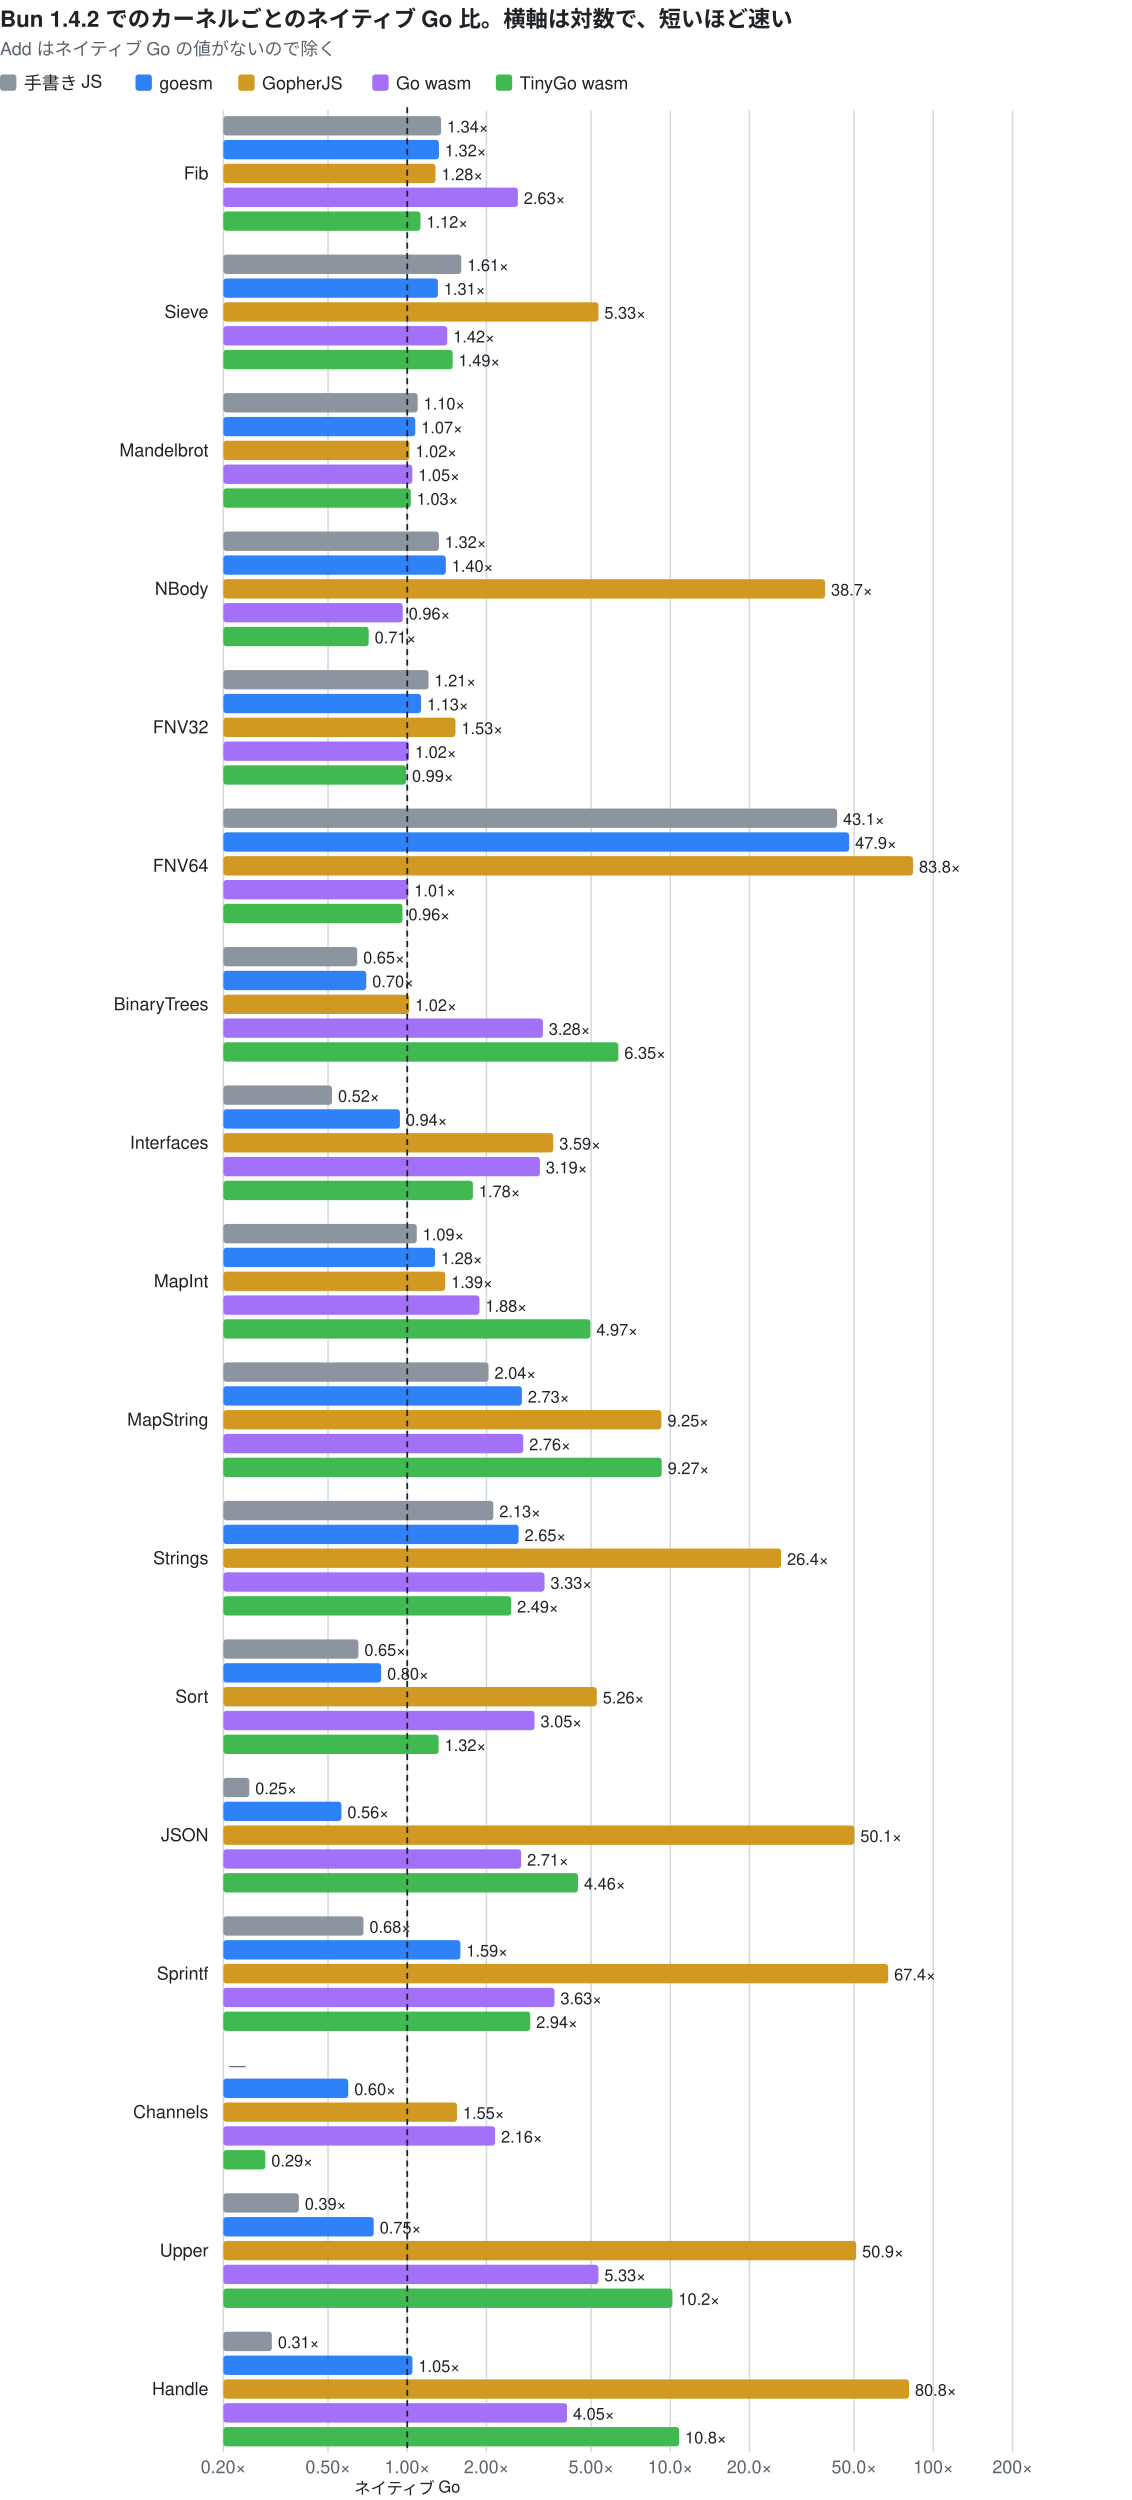
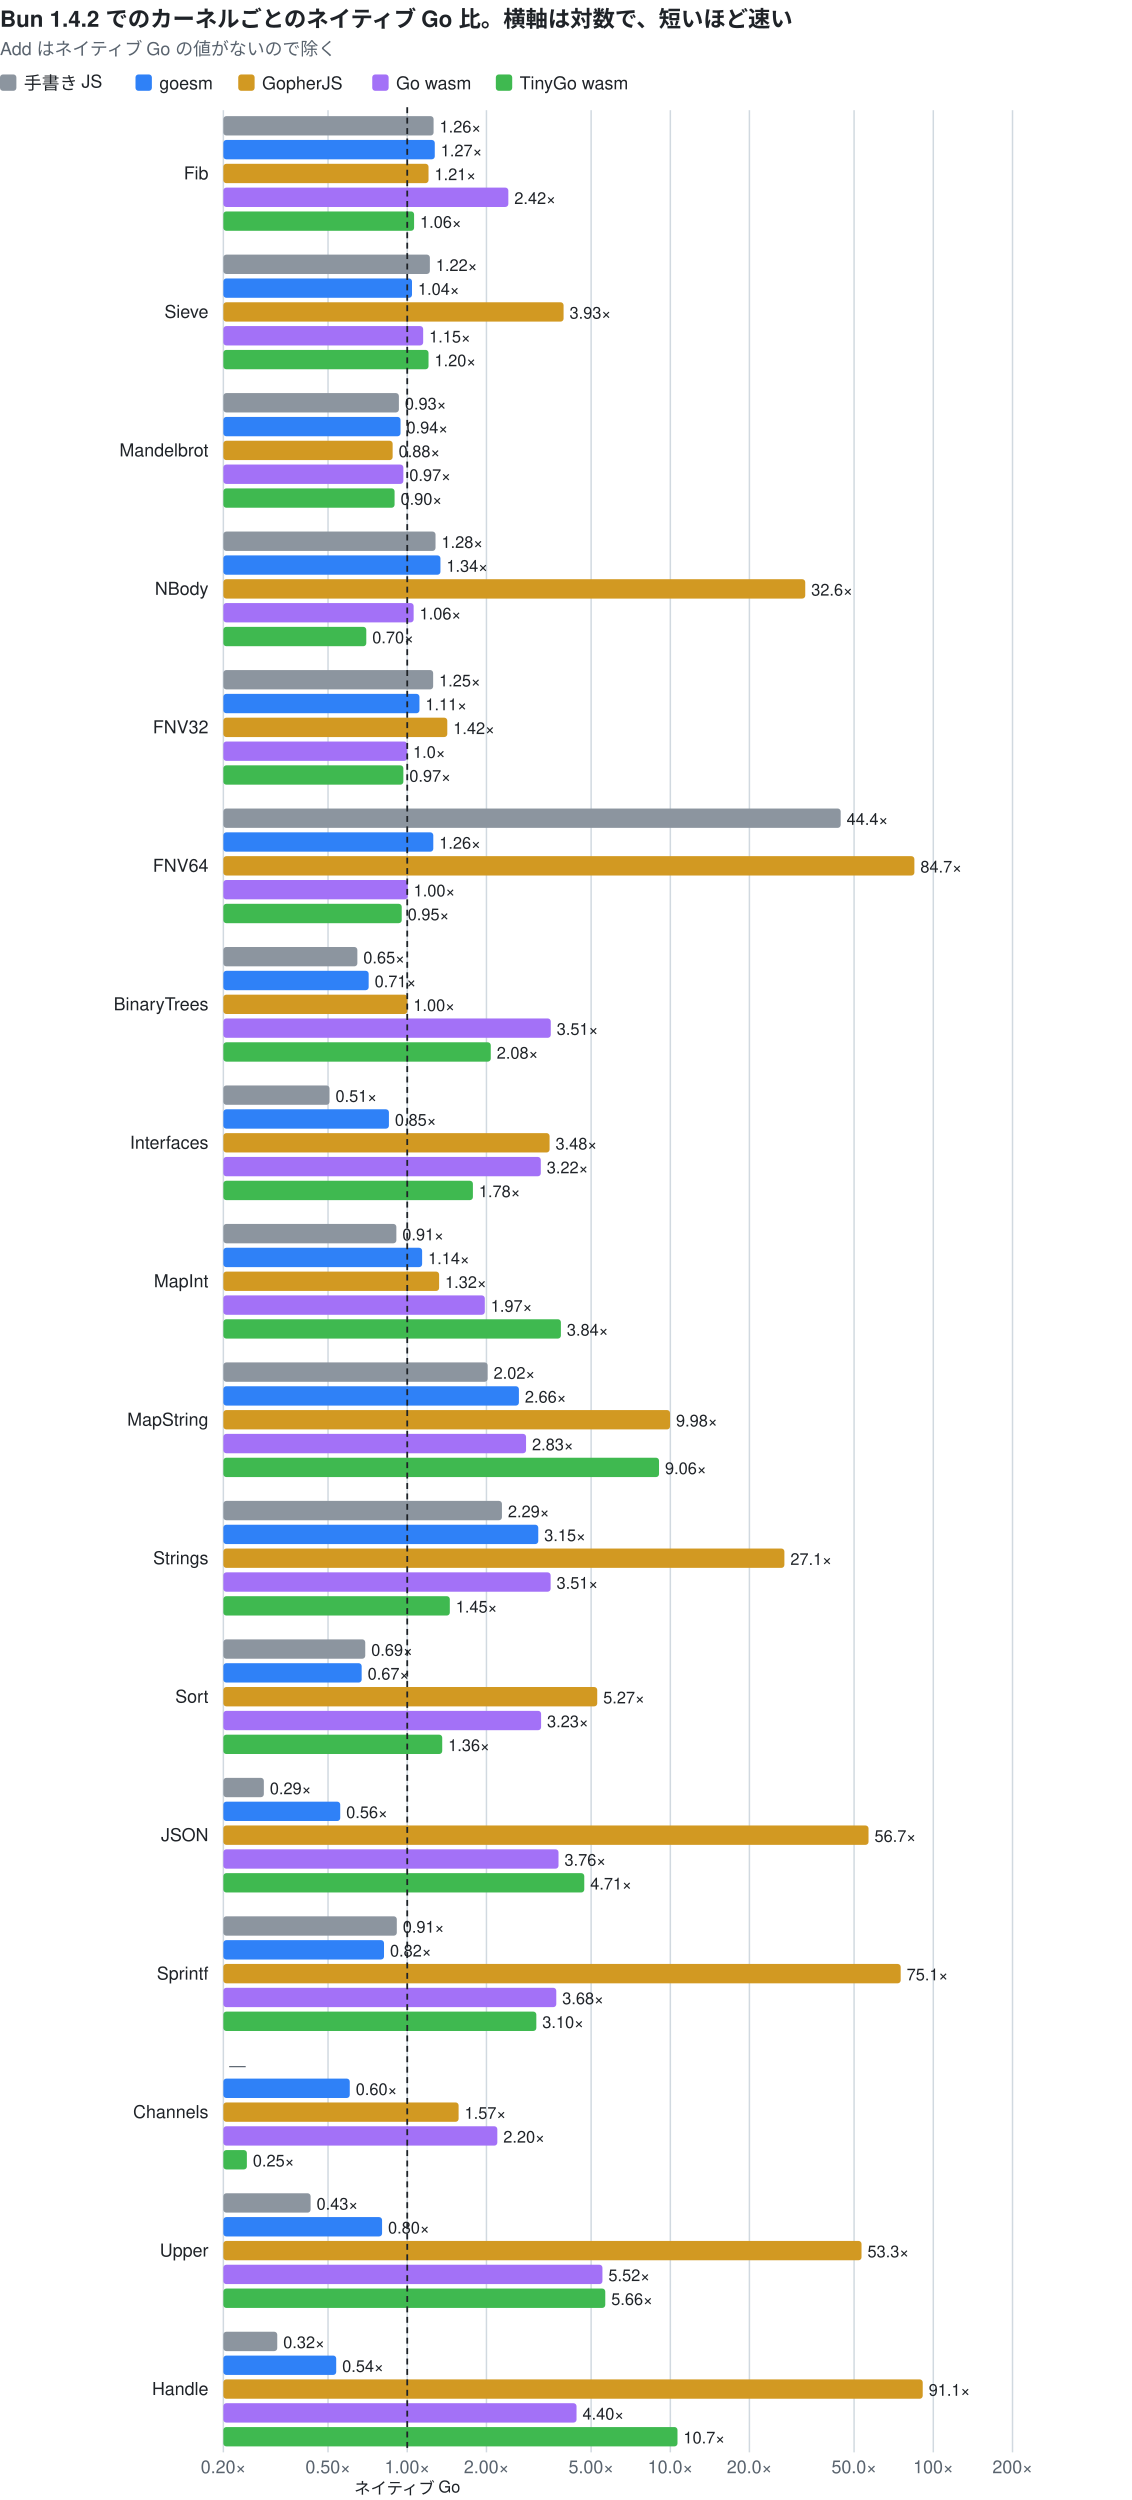
<svg xmlns="http://www.w3.org/2000/svg" width="760" height="1679" viewBox="0 0 760 1679" font-family="-apple-system, 'Segoe UI', Helvetica, Arial, 'Hiragino Sans', 'Noto Sans CJK JP', 'Yu Gothic', sans-serif" font-size="12">
  <style>.t{fill:#1f2328}.m{fill:#59636e}.g{stroke:#d1d9e0}.r{stroke:#1f2328}@media (prefers-color-scheme:dark){.t{fill:#f0f6fc}.m{fill:#9198a1}.g{stroke:#3d444d}.r{stroke:#f0f6fc}}</style>
  <text class="t" x="0" y="18" font-size="15" font-weight="600">Bun 1.4.2 でのカーネルごとのネイティブ Go 比。横軸は対数で、短いほど速い</text>
  <text class="m" x="0" y="37">Add はネイティブ Go の値がないので除く</text>
  <rect x="0" y="50" width="11" height="11" rx="2" fill="#8c959f" />
  <text class="t" x="16" y="60">手書き JS</text>
  <rect x="91" y="50" width="11" height="11" rx="2" fill="#2f81f7" />
  <text class="t" x="107" y="60">goesm</text>
  <rect x="160" y="50" width="11" height="11" rx="2" fill="#d29922" />
  <text class="t" x="176" y="60">GopherJS</text>
  <rect x="250" y="50" width="11" height="11" rx="2" fill="#a371f7" />
  <text class="t" x="266" y="60">Go wasm</text>
  <rect x="333" y="50" width="11" height="11" rx="2" fill="#3fb950" />
  <text class="t" x="349" y="60">TinyGo wasm</text>
  <line class="g" x1="150.0" y1="74" x2="150.0" y2="1647" />
  <text class="m" x="150.0" y="1661" text-anchor="middle">0.20×</text>
  <line class="g" x1="220.3" y1="74" x2="220.3" y2="1647" />
  <text class="m" x="220.3" y="1661" text-anchor="middle">0.50×</text>
  <line class="g" x1="273.5" y1="74" x2="273.5" y2="1647" />
  <text class="m" x="273.5" y="1661" text-anchor="middle">1.00×</text>
  <line class="g" x1="326.7" y1="74" x2="326.7" y2="1647" />
  <text class="m" x="326.7" y="1661" text-anchor="middle">2.00×</text>
  <line class="g" x1="397.0" y1="74" x2="397.0" y2="1647" />
  <text class="m" x="397.0" y="1661" text-anchor="middle">5.00×</text>
  <line class="g" x1="450.2" y1="74" x2="450.2" y2="1647" />
  <text class="m" x="450.2" y="1661" text-anchor="middle">10.0×</text>
  <line class="g" x1="503.3" y1="74" x2="503.3" y2="1647" />
  <text class="m" x="503.3" y="1661" text-anchor="middle">20.0×</text>
  <line class="g" x1="573.6" y1="74" x2="573.6" y2="1647" />
  <text class="m" x="573.6" y="1661" text-anchor="middle">50.0×</text>
  <line class="g" x1="626.8" y1="74" x2="626.8" y2="1647" />
  <text class="m" x="626.8" y="1661" text-anchor="middle">100×</text>
  <line class="g" x1="680.0" y1="74" x2="680.0" y2="1647" />
  <text class="m" x="680.0" y="1661" text-anchor="middle">200×</text>
  <text class="t" x="140" y="120.5" text-anchor="end">Fib</text>
-   <rect x="150" y="78" width="146.2" height="13" rx="2" fill="#8c959f" />
-   <text class="t" x="300.2" y="89" font-size="11">1.34×</text>
-   <rect x="150" y="94" width="144.8" height="13" rx="2" fill="#2f81f7" />
-   <text class="t" x="298.8" y="105" font-size="11">1.32×</text>
-   <rect x="150" y="110" width="142.5" height="13" rx="2" fill="#d29922" />
-   <text class="t" x="296.5" y="121" font-size="11">1.28×</text>
-   <rect x="150" y="126" width="197.8" height="13" rx="2" fill="#a371f7" />
-   <text class="t" x="351.8" y="137" font-size="11">2.63×</text>
-   <rect x="150" y="142" width="132.4" height="13" rx="2" fill="#3fb950" />
-   <text class="t" x="286.4" y="153" font-size="11">1.12×</text>
+   <rect x="150" y="78" width="141.2" height="13" rx="2" fill="#8c959f" />
+   <text class="t" x="295.2" y="89" font-size="11">1.26×</text>
+   <rect x="150" y="94" width="142.0" height="13" rx="2" fill="#2f81f7" />
+   <text class="t" x="296.0" y="105" font-size="11">1.27×</text>
+   <rect x="150" y="110" width="137.8" height="13" rx="2" fill="#d29922" />
+   <text class="t" x="291.8" y="121" font-size="11">1.21×</text>
+   <rect x="150" y="126" width="191.4" height="13" rx="2" fill="#a371f7" />
+   <text class="t" x="345.4" y="137" font-size="11">2.42×</text>
+   <rect x="150" y="142" width="128.1" height="13" rx="2" fill="#3fb950" />
+   <text class="t" x="282.1" y="153" font-size="11">1.06×</text>
  <text class="t" x="140" y="213.5" text-anchor="end">Sieve</text>
-   <rect x="150" y="171" width="159.8" height="13" rx="2" fill="#8c959f" />
-   <text class="t" x="313.8" y="182" font-size="11">1.61×</text>
-   <rect x="150" y="187" width="144.1" height="13" rx="2" fill="#2f81f7" />
-   <text class="t" x="298.1" y="198" font-size="11">1.31×</text>
-   <rect x="150" y="203" width="251.9" height="13" rx="2" fill="#d29922" />
-   <text class="t" x="405.9" y="214" font-size="11">5.33×</text>
-   <rect x="150" y="219" width="150.4" height="13" rx="2" fill="#a371f7" />
-   <text class="t" x="304.4" y="230" font-size="11">1.42×</text>
-   <rect x="150" y="235" width="154.0" height="13" rx="2" fill="#3fb950" />
-   <text class="t" x="308.0" y="246" font-size="11">1.49×</text>
+   <rect x="150" y="171" width="138.7" height="13" rx="2" fill="#8c959f" />
+   <text class="t" x="292.7" y="182" font-size="11">1.22×</text>
+   <rect x="150" y="187" width="126.7" height="13" rx="2" fill="#2f81f7" />
+   <text class="t" x="280.7" y="198" font-size="11">1.04×</text>
+   <rect x="150" y="203" width="228.5" height="13" rx="2" fill="#d29922" />
+   <text class="t" x="382.5" y="214" font-size="11">3.93×</text>
+   <rect x="150" y="219" width="134.2" height="13" rx="2" fill="#a371f7" />
+   <text class="t" x="288.2" y="230" font-size="11">1.15×</text>
+   <rect x="150" y="235" width="137.8" height="13" rx="2" fill="#3fb950" />
+   <text class="t" x="291.8" y="246" font-size="11">1.20×</text>
  <text class="t" x="140" y="306.5" text-anchor="end">Mandelbrot</text>
-   <rect x="150" y="264" width="130.5" height="13" rx="2" fill="#8c959f" />
-   <text class="t" x="284.5" y="275" font-size="11">1.10×</text>
-   <rect x="150" y="280" width="128.9" height="13" rx="2" fill="#2f81f7" />
-   <text class="t" x="282.9" y="291" font-size="11">1.07×</text>
-   <rect x="150" y="296" width="125.0" height="13" rx="2" fill="#d29922" />
-   <text class="t" x="279.0" y="307" font-size="11">1.02×</text>
-   <rect x="150" y="312" width="126.9" height="13" rx="2" fill="#a371f7" />
-   <text class="t" x="280.9" y="323" font-size="11">1.05×</text>
-   <rect x="150" y="328" width="125.9" height="13" rx="2" fill="#3fb950" />
-   <text class="t" x="279.9" y="339" font-size="11">1.03×</text>
+   <rect x="150" y="264" width="117.9" height="13" rx="2" fill="#8c959f" />
+   <text class="t" x="271.9" y="275" font-size="11">0.93×</text>
+   <rect x="150" y="280" width="119.0" height="13" rx="2" fill="#2f81f7" />
+   <text class="t" x="273.0" y="291" font-size="11">0.94×</text>
+   <rect x="150" y="296" width="113.7" height="13" rx="2" fill="#d29922" />
+   <text class="t" x="267.7" y="307" font-size="11">0.88×</text>
+   <rect x="150" y="312" width="120.9" height="13" rx="2" fill="#a371f7" />
+   <text class="t" x="274.9" y="323" font-size="11">0.97×</text>
+   <rect x="150" y="328" width="115.0" height="13" rx="2" fill="#3fb950" />
+   <text class="t" x="269.0" y="339" font-size="11">0.90×</text>
  <text class="t" x="140" y="399.5" text-anchor="end">NBody</text>
-   <rect x="150" y="357" width="144.8" height="13" rx="2" fill="#8c959f" />
-   <text class="t" x="298.8" y="368" font-size="11">1.32×</text>
-   <rect x="150" y="373" width="149.4" height="13" rx="2" fill="#2f81f7" />
-   <text class="t" x="303.4" y="384" font-size="11">1.40×</text>
-   <rect x="150" y="389" width="404.1" height="13" rx="2" fill="#d29922" />
-   <text class="t" x="558.1" y="400" font-size="11">38.7×</text>
-   <rect x="150" y="405" width="120.5" height="13" rx="2" fill="#a371f7" />
-   <text class="t" x="274.5" y="416" font-size="11">0.96×</text>
-   <rect x="150" y="421" width="97.6" height="13" rx="2" fill="#3fb950" />
-   <text class="t" x="251.6" y="432" font-size="11">0.71×</text>
+   <rect x="150" y="357" width="142.5" height="13" rx="2" fill="#8c959f" />
+   <text class="t" x="296.5" y="368" font-size="11">1.28×</text>
+   <rect x="150" y="373" width="145.8" height="13" rx="2" fill="#2f81f7" />
+   <text class="t" x="299.8" y="384" font-size="11">1.34×</text>
+   <rect x="150" y="389" width="390.8" height="13" rx="2" fill="#d29922" />
+   <text class="t" x="544.8" y="400" font-size="11">32.6×</text>
+   <rect x="150" y="405" width="127.8" height="13" rx="2" fill="#a371f7" />
+   <text class="t" x="281.8" y="416" font-size="11">1.06×</text>
+   <rect x="150" y="421" width="96.0" height="13" rx="2" fill="#3fb950" />
+   <text class="t" x="250.0" y="432" font-size="11">0.70×</text>
  <text class="t" x="140" y="492.5" text-anchor="end">FNV32</text>
-   <rect x="150" y="450" width="137.8" height="13" rx="2" fill="#8c959f" />
-   <text class="t" x="291.8" y="461" font-size="11">1.21×</text>
-   <rect x="150" y="466" width="132.8" height="13" rx="2" fill="#2f81f7" />
-   <text class="t" x="286.8" y="477" font-size="11">1.13×</text>
-   <rect x="150" y="482" width="155.9" height="13" rx="2" fill="#d29922" />
-   <text class="t" x="309.9" y="493" font-size="11">1.53×</text>
-   <rect x="150" y="498" width="124.7" height="13" rx="2" fill="#a371f7" />
-   <text class="t" x="278.7" y="509" font-size="11">1.02×</text>
-   <rect x="150" y="514" width="122.7" height="13" rx="2" fill="#3fb950" />
-   <text class="t" x="276.7" y="525" font-size="11">0.99×</text>
+   <rect x="150" y="450" width="140.9" height="13" rx="2" fill="#8c959f" />
+   <text class="t" x="294.9" y="461" font-size="11">1.25×</text>
+   <rect x="150" y="466" width="131.7" height="13" rx="2" fill="#2f81f7" />
+   <text class="t" x="285.7" y="477" font-size="11">1.11×</text>
+   <rect x="150" y="482" width="150.4" height="13" rx="2" fill="#d29922" />
+   <text class="t" x="304.4" y="493" font-size="11">1.42×</text>
+   <rect x="150" y="498" width="123.4" height="13" rx="2" fill="#a371f7" />
+   <text class="t" x="277.4" y="509" font-size="11">1.0×</text>
+   <rect x="150" y="514" width="120.9" height="13" rx="2" fill="#3fb950" />
+   <text class="t" x="274.9" y="525" font-size="11">0.97×</text>
  <text class="t" x="140" y="585.5" text-anchor="end">FNV64</text>
-   <rect x="150" y="543" width="412.2" height="13" rx="2" fill="#8c959f" />
-   <text class="t" x="566.2" y="554" font-size="11">43.1×</text>
-   <rect x="150" y="559" width="420.3" height="13" rx="2" fill="#2f81f7" />
-   <text class="t" x="574.3" y="570" font-size="11">47.9×</text>
-   <rect x="150" y="575" width="463.2" height="13" rx="2" fill="#d29922" />
-   <text class="t" x="617.2" y="586" font-size="11">83.8×</text>
-   <rect x="150" y="591" width="124.2" height="13" rx="2" fill="#a371f7" />
-   <text class="t" x="278.2" y="602" font-size="11">1.01×</text>
-   <rect x="150" y="607" width="120.3" height="13" rx="2" fill="#3fb950" />
-   <text class="t" x="274.3" y="618" font-size="11">0.96×</text>
+   <rect x="150" y="543" width="414.6" height="13" rx="2" fill="#8c959f" />
+   <text class="t" x="568.6" y="554" font-size="11">44.4×</text>
+   <rect x="150" y="559" width="141.0" height="13" rx="2" fill="#2f81f7" />
+   <text class="t" x="295.0" y="570" font-size="11">1.26×</text>
+   <rect x="150" y="575" width="464.1" height="13" rx="2" fill="#d29922" />
+   <text class="t" x="618.1" y="586" font-size="11">84.7×</text>
+   <rect x="150" y="591" width="123.8" height="13" rx="2" fill="#a371f7" />
+   <text class="t" x="277.8" y="602" font-size="11">1.00×</text>
+   <rect x="150" y="607" width="119.8" height="13" rx="2" fill="#3fb950" />
+   <text class="t" x="273.8" y="618" font-size="11">0.95×</text>
  <text class="t" x="140" y="678.5" text-anchor="end">BinaryTrees</text>
-   <rect x="150" y="636" width="89.9" height="13" rx="2" fill="#8c959f" />
-   <text class="t" x="243.9" y="647" font-size="11">0.65×</text>
-   <rect x="150" y="652" width="96.0" height="13" rx="2" fill="#2f81f7" />
-   <text class="t" x="250.0" y="663" font-size="11">0.70×</text>
-   <rect x="150" y="668" width="124.8" height="13" rx="2" fill="#d29922" />
-   <text class="t" x="278.8" y="679" font-size="11">1.02×</text>
-   <rect x="150" y="684" width="214.6" height="13" rx="2" fill="#a371f7" />
-   <text class="t" x="368.6" y="695" font-size="11">3.28×</text>
-   <rect x="150" y="700" width="265.3" height="13" rx="2" fill="#3fb950" />
-   <text class="t" x="419.3" y="711" font-size="11">6.35×</text>
+   <rect x="150" y="636" width="90.0" height="13" rx="2" fill="#8c959f" />
+   <text class="t" x="244.0" y="647" font-size="11">0.65×</text>
+   <rect x="150" y="652" width="97.6" height="13" rx="2" fill="#2f81f7" />
+   <text class="t" x="251.6" y="663" font-size="11">0.71×</text>
+   <rect x="150" y="668" width="123.6" height="13" rx="2" fill="#d29922" />
+   <text class="t" x="277.6" y="679" font-size="11">1.00×</text>
+   <rect x="150" y="684" width="219.9" height="13" rx="2" fill="#a371f7" />
+   <text class="t" x="373.9" y="695" font-size="11">3.51×</text>
+   <rect x="150" y="700" width="179.6" height="13" rx="2" fill="#3fb950" />
+   <text class="t" x="333.6" y="711" font-size="11">2.08×</text>
  <text class="t" x="140" y="771.5" text-anchor="end">Interfaces</text>
-   <rect x="150" y="729" width="73.0" height="13" rx="2" fill="#8c959f" />
-   <text class="t" x="227.0" y="740" font-size="11">0.52×</text>
-   <rect x="150" y="745" width="118.6" height="13" rx="2" fill="#2f81f7" />
-   <text class="t" x="272.6" y="756" font-size="11">0.94×</text>
-   <rect x="150" y="761" width="221.6" height="13" rx="2" fill="#d29922" />
-   <text class="t" x="375.6" y="772" font-size="11">3.59×</text>
-   <rect x="150" y="777" width="212.6" height="13" rx="2" fill="#a371f7" />
-   <text class="t" x="366.6" y="788" font-size="11">3.19×</text>
+   <rect x="150" y="729" width="71.3" height="13" rx="2" fill="#8c959f" />
+   <text class="t" x="225.3" y="740" font-size="11">0.51×</text>
+   <rect x="150" y="745" width="111.2" height="13" rx="2" fill="#2f81f7" />
+   <text class="t" x="265.2" y="756" font-size="11">0.85×</text>
+   <rect x="150" y="761" width="219.1" height="13" rx="2" fill="#d29922" />
+   <text class="t" x="373.1" y="772" font-size="11">3.48×</text>
+   <rect x="150" y="777" width="213.2" height="13" rx="2" fill="#a371f7" />
+   <text class="t" x="367.2" y="788" font-size="11">3.22×</text>
  <rect x="150" y="793" width="167.6" height="13" rx="2" fill="#3fb950" />
  <text class="t" x="321.6" y="804" font-size="11">1.78×</text>
  <text class="t" x="140" y="864.5" text-anchor="end">MapInt</text>
-   <rect x="150" y="822" width="129.9" height="13" rx="2" fill="#8c959f" />
-   <text class="t" x="283.9" y="833" font-size="11">1.09×</text>
-   <rect x="150" y="838" width="142.2" height="13" rx="2" fill="#2f81f7" />
-   <text class="t" x="296.2" y="849" font-size="11">1.28×</text>
-   <rect x="150" y="854" width="149.0" height="13" rx="2" fill="#d29922" />
-   <text class="t" x="303.0" y="865" font-size="11">1.39×</text>
-   <rect x="150" y="870" width="172.0" height="13" rx="2" fill="#a371f7" />
-   <text class="t" x="326.0" y="881" font-size="11">1.88×</text>
-   <rect x="150" y="886" width="246.5" height="13" rx="2" fill="#3fb950" />
-   <text class="t" x="400.5" y="897" font-size="11">4.97×</text>
+   <rect x="150" y="822" width="116.2" height="13" rx="2" fill="#8c959f" />
+   <text class="t" x="270.2" y="833" font-size="11">0.91×</text>
+   <rect x="150" y="838" width="133.5" height="13" rx="2" fill="#2f81f7" />
+   <text class="t" x="287.5" y="849" font-size="11">1.14×</text>
+   <rect x="150" y="854" width="144.9" height="13" rx="2" fill="#d29922" />
+   <text class="t" x="298.9" y="865" font-size="11">1.32×</text>
+   <rect x="150" y="870" width="175.6" height="13" rx="2" fill="#a371f7" />
+   <text class="t" x="329.6" y="881" font-size="11">1.97×</text>
+   <rect x="150" y="886" width="226.7" height="13" rx="2" fill="#3fb950" />
+   <text class="t" x="380.7" y="897" font-size="11">3.84×</text>
  <text class="t" x="140" y="957.5" text-anchor="end">MapString</text>
-   <rect x="150" y="915" width="178.1" height="13" rx="2" fill="#8c959f" />
-   <text class="t" x="332.1" y="926" font-size="11">2.04×</text>
-   <rect x="150" y="931" width="200.5" height="13" rx="2" fill="#2f81f7" />
-   <text class="t" x="354.5" y="942" font-size="11">2.73×</text>
-   <rect x="150" y="947" width="294.2" height="13" rx="2" fill="#d29922" />
-   <text class="t" x="448.2" y="958" font-size="11">9.25×</text>
-   <rect x="150" y="963" width="201.4" height="13" rx="2" fill="#a371f7" />
-   <text class="t" x="355.4" y="974" font-size="11">2.76×</text>
-   <rect x="150" y="979" width="294.4" height="13" rx="2" fill="#3fb950" />
-   <text class="t" x="448.4" y="990" font-size="11">9.27×</text>
+   <rect x="150" y="915" width="177.5" height="13" rx="2" fill="#8c959f" />
+   <text class="t" x="331.5" y="926" font-size="11">2.02×</text>
+   <rect x="150" y="931" width="198.5" height="13" rx="2" fill="#2f81f7" />
+   <text class="t" x="352.5" y="942" font-size="11">2.66×</text>
+   <rect x="150" y="947" width="300.0" height="13" rx="2" fill="#d29922" />
+   <text class="t" x="454.0" y="958" font-size="11">9.98×</text>
+   <rect x="150" y="963" width="203.3" height="13" rx="2" fill="#a371f7" />
+   <text class="t" x="357.3" y="974" font-size="11">2.83×</text>
+   <rect x="150" y="979" width="292.6" height="13" rx="2" fill="#3fb950" />
+   <text class="t" x="446.6" y="990" font-size="11">9.06×</text>
  <text class="t" x="140" y="1050.5" text-anchor="end">Strings</text>
-   <rect x="150" y="1008" width="181.3" height="13" rx="2" fill="#8c959f" />
-   <text class="t" x="335.3" y="1019" font-size="11">2.13×</text>
-   <rect x="150" y="1024" width="198.3" height="13" rx="2" fill="#2f81f7" />
-   <text class="t" x="352.3" y="1035" font-size="11">2.65×</text>
-   <rect x="150" y="1040" width="374.6" height="13" rx="2" fill="#d29922" />
-   <text class="t" x="528.6" y="1051" font-size="11">26.4×</text>
-   <rect x="150" y="1056" width="215.7" height="13" rx="2" fill="#a371f7" />
-   <text class="t" x="369.7" y="1067" font-size="11">3.33×</text>
-   <rect x="150" y="1072" width="193.3" height="13" rx="2" fill="#3fb950" />
-   <text class="t" x="347.3" y="1083" font-size="11">2.49×</text>
+   <rect x="150" y="1008" width="187.1" height="13" rx="2" fill="#8c959f" />
+   <text class="t" x="341.1" y="1019" font-size="11">2.29×</text>
+   <rect x="150" y="1024" width="211.5" height="13" rx="2" fill="#2f81f7" />
+   <text class="t" x="365.5" y="1035" font-size="11">3.15×</text>
+   <rect x="150" y="1040" width="376.8" height="13" rx="2" fill="#d29922" />
+   <text class="t" x="530.8" y="1051" font-size="11">27.1×</text>
+   <rect x="150" y="1056" width="219.8" height="13" rx="2" fill="#a371f7" />
+   <text class="t" x="373.8" y="1067" font-size="11">3.51×</text>
+   <rect x="150" y="1072" width="152.1" height="13" rx="2" fill="#3fb950" />
+   <text class="t" x="306.1" y="1083" font-size="11">1.45×</text>
  <text class="t" x="140" y="1143.5" text-anchor="end">Sort</text>
-   <rect x="150" y="1101" width="90.7" height="13" rx="2" fill="#8c959f" />
-   <text class="t" x="244.7" y="1112" font-size="11">0.65×</text>
-   <rect x="150" y="1117" width="106.0" height="13" rx="2" fill="#2f81f7" />
-   <text class="t" x="260.0" y="1128" font-size="11">0.80×</text>
-   <rect x="150" y="1133" width="250.8" height="13" rx="2" fill="#d29922" />
-   <text class="t" x="404.8" y="1144" font-size="11">5.26×</text>
-   <rect x="150" y="1149" width="209.0" height="13" rx="2" fill="#a371f7" />
-   <text class="t" x="363.0" y="1160" font-size="11">3.05×</text>
-   <rect x="150" y="1165" width="144.6" height="13" rx="2" fill="#3fb950" />
-   <text class="t" x="298.6" y="1176" font-size="11">1.32×</text>
+   <rect x="150" y="1101" width="95.3" height="13" rx="2" fill="#8c959f" />
+   <text class="t" x="249.3" y="1112" font-size="11">0.69×</text>
+   <rect x="150" y="1117" width="92.9" height="13" rx="2" fill="#2f81f7" />
+   <text class="t" x="246.9" y="1128" font-size="11">0.67×</text>
+   <rect x="150" y="1133" width="251.1" height="13" rx="2" fill="#d29922" />
+   <text class="t" x="405.1" y="1144" font-size="11">5.27×</text>
+   <rect x="150" y="1149" width="213.4" height="13" rx="2" fill="#a371f7" />
+   <text class="t" x="367.4" y="1160" font-size="11">3.23×</text>
+   <rect x="150" y="1165" width="147.0" height="13" rx="2" fill="#3fb950" />
+   <text class="t" x="301.0" y="1176" font-size="11">1.36×</text>
  <text class="t" x="140" y="1236.5" text-anchor="end">JSON</text>
-   <rect x="150" y="1194" width="17.4" height="13" rx="2" fill="#8c959f" />
-   <text class="t" x="171.4" y="1205" font-size="11">0.25×</text>
-   <rect x="150" y="1210" width="79.3" height="13" rx="2" fill="#2f81f7" />
-   <text class="t" x="233.3" y="1221" font-size="11">0.56×</text>
-   <rect x="150" y="1226" width="423.8" height="13" rx="2" fill="#d29922" />
-   <text class="t" x="577.8" y="1237" font-size="11">50.1×</text>
-   <rect x="150" y="1242" width="200.0" height="13" rx="2" fill="#a371f7" />
-   <text class="t" x="354.0" y="1253" font-size="11">2.71×</text>
-   <rect x="150" y="1258" width="238.2" height="13" rx="2" fill="#3fb950" />
-   <text class="t" x="392.2" y="1269" font-size="11">4.46×</text>
+   <rect x="150" y="1194" width="27.2" height="13" rx="2" fill="#8c959f" />
+   <text class="t" x="181.2" y="1205" font-size="11">0.29×</text>
+   <rect x="150" y="1210" width="78.5" height="13" rx="2" fill="#2f81f7" />
+   <text class="t" x="232.5" y="1221" font-size="11">0.56×</text>
+   <rect x="150" y="1226" width="433.3" height="13" rx="2" fill="#d29922" />
+   <text class="t" x="587.3" y="1237" font-size="11">56.7×</text>
+   <rect x="150" y="1242" width="225.1" height="13" rx="2" fill="#a371f7" />
+   <text class="t" x="379.1" y="1253" font-size="11">3.76×</text>
+   <rect x="150" y="1258" width="242.4" height="13" rx="2" fill="#3fb950" />
+   <text class="t" x="396.4" y="1269" font-size="11">4.71×</text>
  <text class="t" x="140" y="1329.5" text-anchor="end">Sprintf</text>
-   <rect x="150" y="1287" width="94.1" height="13" rx="2" fill="#8c959f" />
-   <text class="t" x="248.1" y="1298" font-size="11">0.68×</text>
-   <rect x="150" y="1303" width="159.2" height="13" rx="2" fill="#2f81f7" />
-   <text class="t" x="313.2" y="1314" font-size="11">1.59×</text>
-   <rect x="150" y="1319" width="446.5" height="13" rx="2" fill="#d29922" />
-   <text class="t" x="600.5" y="1330" font-size="11">67.4×</text>
-   <rect x="150" y="1335" width="222.4" height="13" rx="2" fill="#a371f7" />
-   <text class="t" x="376.4" y="1346" font-size="11">3.63×</text>
-   <rect x="150" y="1351" width="206.1" height="13" rx="2" fill="#3fb950" />
-   <text class="t" x="360.1" y="1362" font-size="11">2.94×</text>
+   <rect x="150" y="1287" width="116.5" height="13" rx="2" fill="#8c959f" />
+   <text class="t" x="270.5" y="1298" font-size="11">0.91×</text>
+   <rect x="150" y="1303" width="107.9" height="13" rx="2" fill="#2f81f7" />
+   <text class="t" x="261.9" y="1314" font-size="11">0.82×</text>
+   <rect x="150" y="1319" width="454.9" height="13" rx="2" fill="#d29922" />
+   <text class="t" x="608.9" y="1330" font-size="11">75.1×</text>
+   <rect x="150" y="1335" width="223.6" height="13" rx="2" fill="#a371f7" />
+   <text class="t" x="377.6" y="1346" font-size="11">3.68×</text>
+   <rect x="150" y="1351" width="210.2" height="13" rx="2" fill="#3fb950" />
+   <text class="t" x="364.2" y="1362" font-size="11">3.10×</text>
  <text class="t" x="140" y="1422.5" text-anchor="end">Channels</text>
  <text class="m" x="154" y="1391" font-size="11">—</text>
-   <rect x="150" y="1396" width="83.9" height="13" rx="2" fill="#2f81f7" />
-   <text class="t" x="237.9" y="1407" font-size="11">0.60×</text>
-   <rect x="150" y="1412" width="156.9" height="13" rx="2" fill="#d29922" />
-   <text class="t" x="310.9" y="1423" font-size="11">1.55×</text>
-   <rect x="150" y="1428" width="182.5" height="13" rx="2" fill="#a371f7" />
-   <text class="t" x="336.5" y="1439" font-size="11">2.16×</text>
-   <rect x="150" y="1444" width="28.2" height="13" rx="2" fill="#3fb950" />
-   <text class="t" x="182.2" y="1455" font-size="11">0.29×</text>
+   <rect x="150" y="1396" width="84.9" height="13" rx="2" fill="#2f81f7" />
+   <text class="t" x="238.9" y="1407" font-size="11">0.60×</text>
+   <rect x="150" y="1412" width="158.0" height="13" rx="2" fill="#d29922" />
+   <text class="t" x="312.0" y="1423" font-size="11">1.57×</text>
+   <rect x="150" y="1428" width="184.0" height="13" rx="2" fill="#a371f7" />
+   <text class="t" x="338.0" y="1439" font-size="11">2.20×</text>
+   <rect x="150" y="1444" width="15.8" height="13" rx="2" fill="#3fb950" />
+   <text class="t" x="169.8" y="1455" font-size="11">0.25×</text>
  <text class="t" x="140" y="1515.5" text-anchor="end">Upper</text>
-   <rect x="150" y="1473" width="50.7" height="13" rx="2" fill="#8c959f" />
-   <text class="t" x="204.7" y="1484" font-size="11">0.39×</text>
-   <rect x="150" y="1489" width="101.0" height="13" rx="2" fill="#2f81f7" />
-   <text class="t" x="255.0" y="1500" font-size="11">0.75×</text>
-   <rect x="150" y="1505" width="425.0" height="13" rx="2" fill="#d29922" />
-   <text class="t" x="579.0" y="1516" font-size="11">50.9×</text>
-   <rect x="150" y="1521" width="251.9" height="13" rx="2" fill="#a371f7" />
-   <text class="t" x="405.9" y="1532" font-size="11">5.33×</text>
-   <rect x="150" y="1537" width="301.6" height="13" rx="2" fill="#3fb950" />
-   <text class="t" x="455.6" y="1548" font-size="11">10.2×</text>
+   <rect x="150" y="1473" width="58.6" height="13" rx="2" fill="#8c959f" />
+   <text class="t" x="212.6" y="1484" font-size="11">0.43×</text>
+   <rect x="150" y="1489" width="106.6" height="13" rx="2" fill="#2f81f7" />
+   <text class="t" x="260.6" y="1500" font-size="11">0.80×</text>
+   <rect x="150" y="1505" width="428.6" height="13" rx="2" fill="#d29922" />
+   <text class="t" x="582.6" y="1516" font-size="11">53.3×</text>
+   <rect x="150" y="1521" width="254.6" height="13" rx="2" fill="#a371f7" />
+   <text class="t" x="408.6" y="1532" font-size="11">5.52×</text>
+   <rect x="150" y="1537" width="256.5" height="13" rx="2" fill="#3fb950" />
+   <text class="t" x="410.5" y="1548" font-size="11">5.66×</text>
  <text class="t" x="140" y="1608.5" text-anchor="end">Handle</text>
-   <rect x="150" y="1566" width="32.6" height="13" rx="2" fill="#8c959f" />
-   <text class="t" x="186.6" y="1577" font-size="11">0.31×</text>
-   <rect x="150" y="1582" width="127.0" height="13" rx="2" fill="#2f81f7" />
-   <text class="t" x="281.0" y="1593" font-size="11">1.05×</text>
-   <rect x="150" y="1598" width="460.5" height="13" rx="2" fill="#d29922" />
-   <text class="t" x="614.5" y="1609" font-size="11">80.8×</text>
-   <rect x="150" y="1614" width="230.8" height="13" rx="2" fill="#a371f7" />
-   <text class="t" x="384.8" y="1625" font-size="11">4.05×</text>
-   <rect x="150" y="1630" width="306.1" height="13" rx="2" fill="#3fb950" />
-   <text class="t" x="460.1" y="1641" font-size="11">10.8×</text>
+   <rect x="150" y="1566" width="36.2" height="13" rx="2" fill="#8c959f" />
+   <text class="t" x="190.2" y="1577" font-size="11">0.32×</text>
+   <rect x="150" y="1582" width="75.8" height="13" rx="2" fill="#2f81f7" />
+   <text class="t" x="229.8" y="1593" font-size="11">0.54×</text>
+   <rect x="150" y="1598" width="469.7" height="13" rx="2" fill="#d29922" />
+   <text class="t" x="623.7" y="1609" font-size="11">91.1×</text>
+   <rect x="150" y="1614" width="237.2" height="13" rx="2" fill="#a371f7" />
+   <text class="t" x="391.2" y="1625" font-size="11">4.40×</text>
+   <rect x="150" y="1630" width="305.0" height="13" rx="2" fill="#3fb950" />
+   <text class="t" x="459.0" y="1641" font-size="11">10.7×</text>
  <line class="r" x1="273.5" y1="72" x2="273.5" y2="1647" stroke-dasharray="4 3" stroke-width="1.2" />
  <text class="t" x="273.5" y="1675" text-anchor="middle" font-size="11">ネイティブ Go</text>
</svg>
